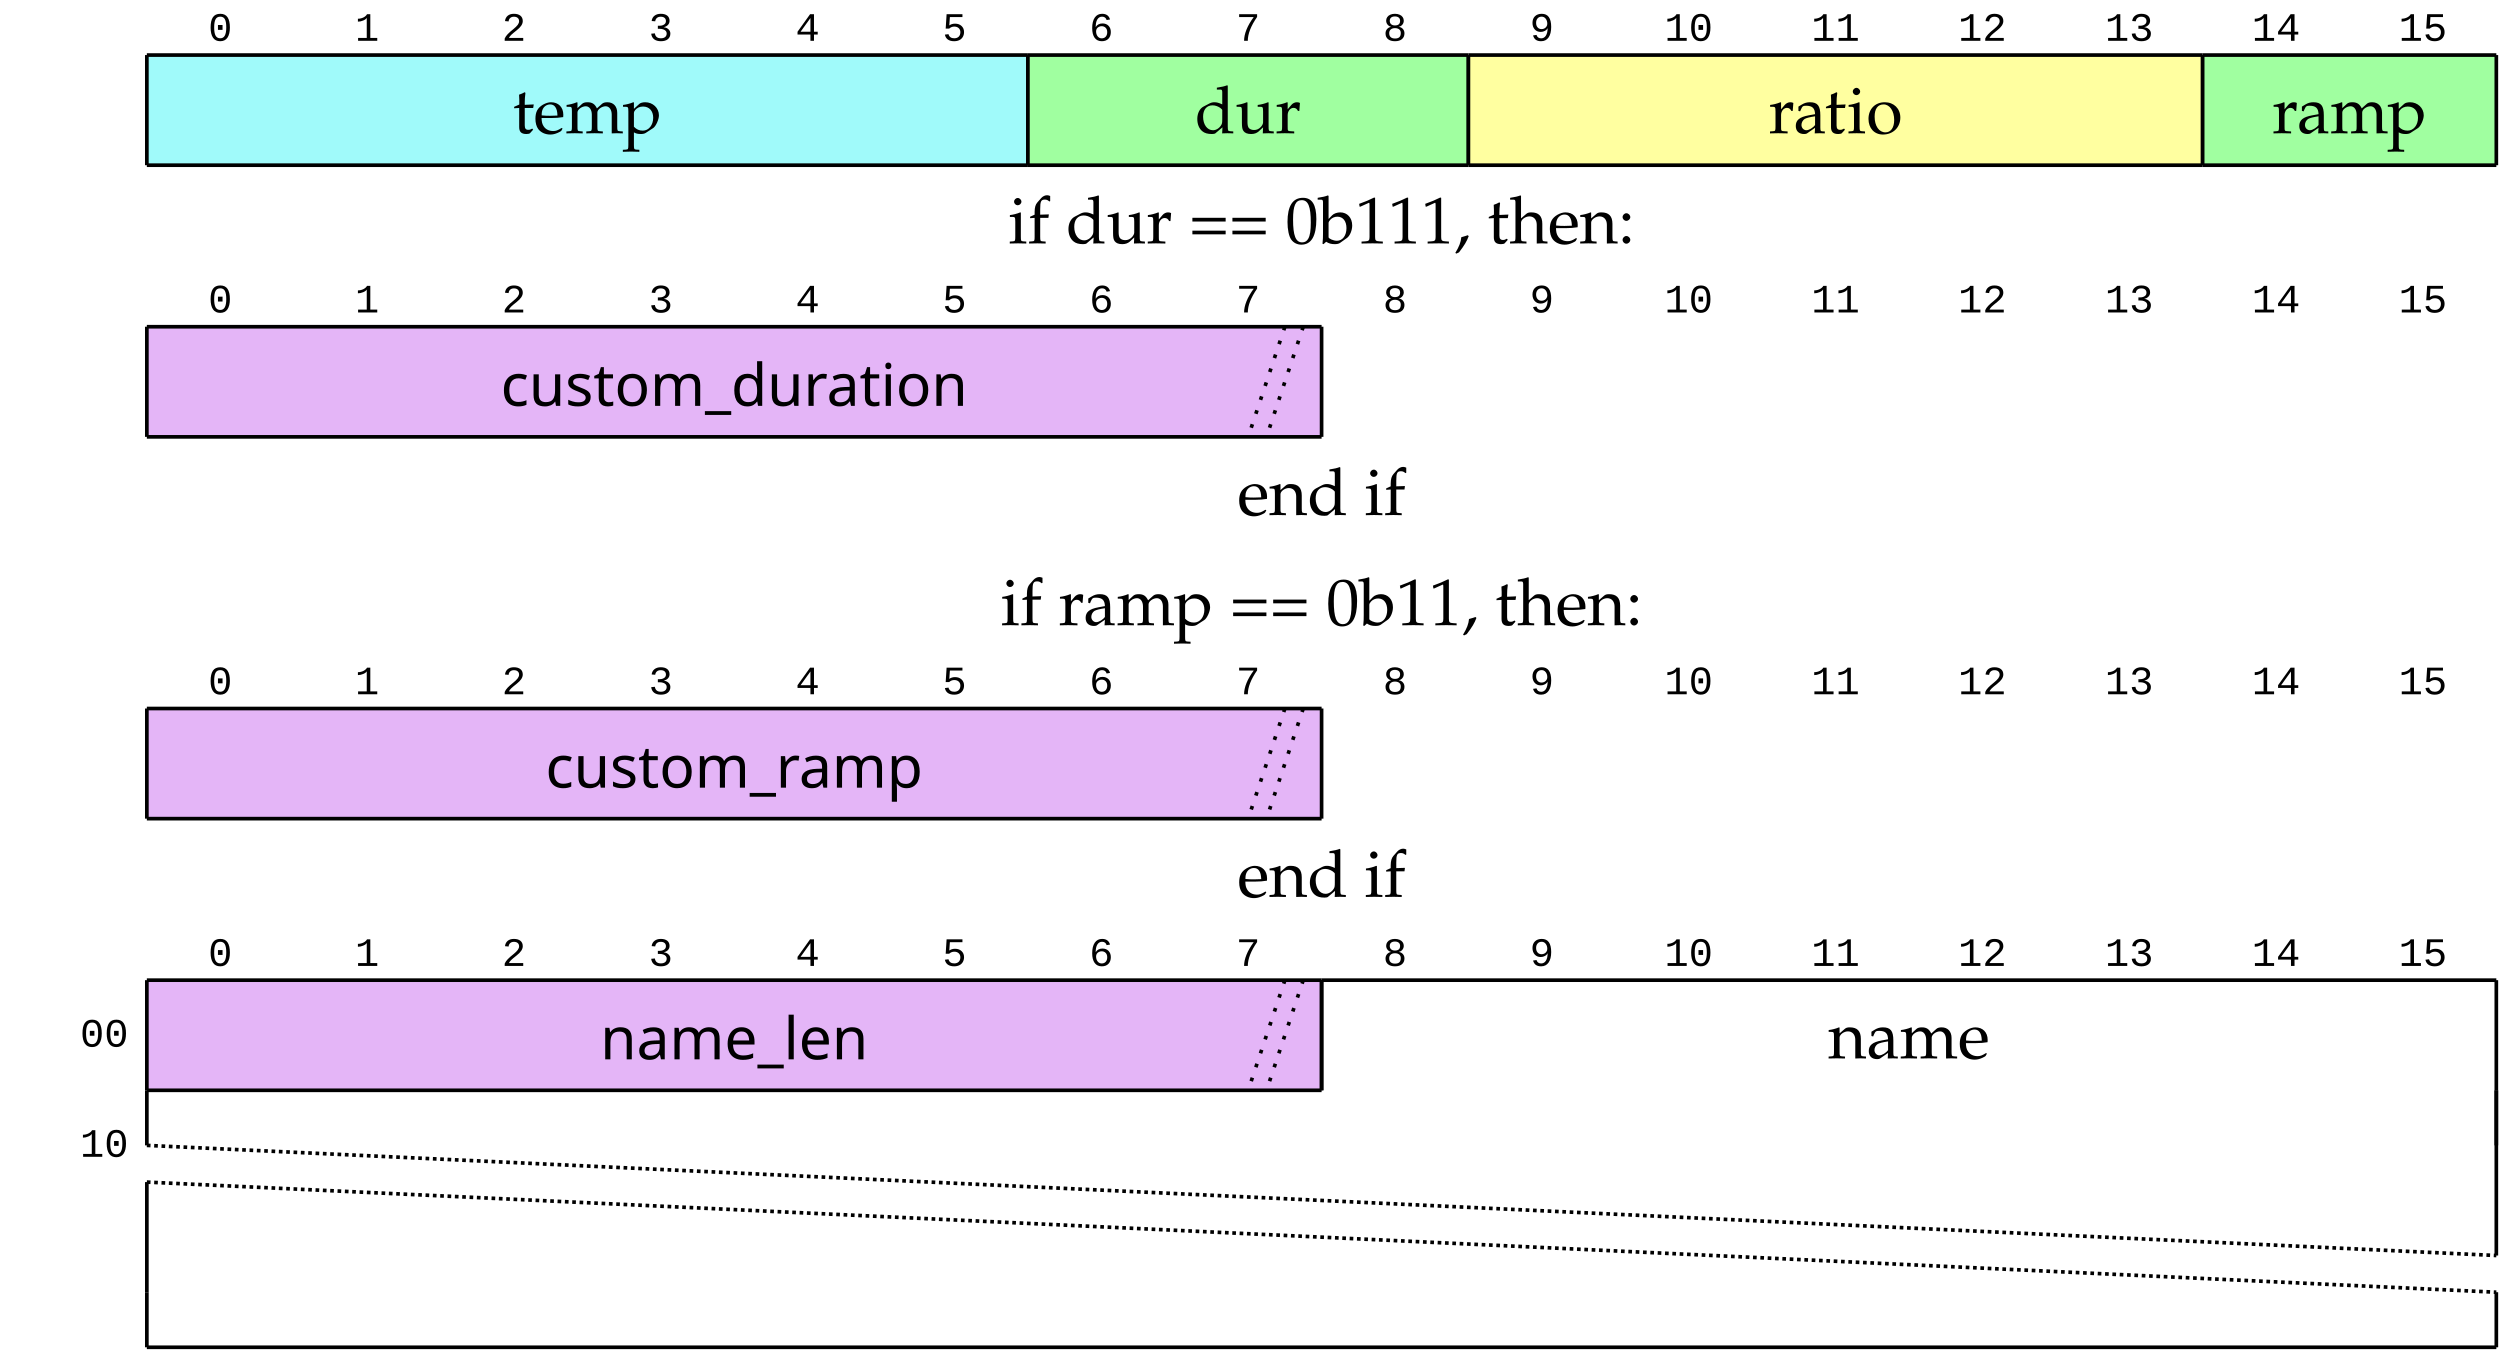
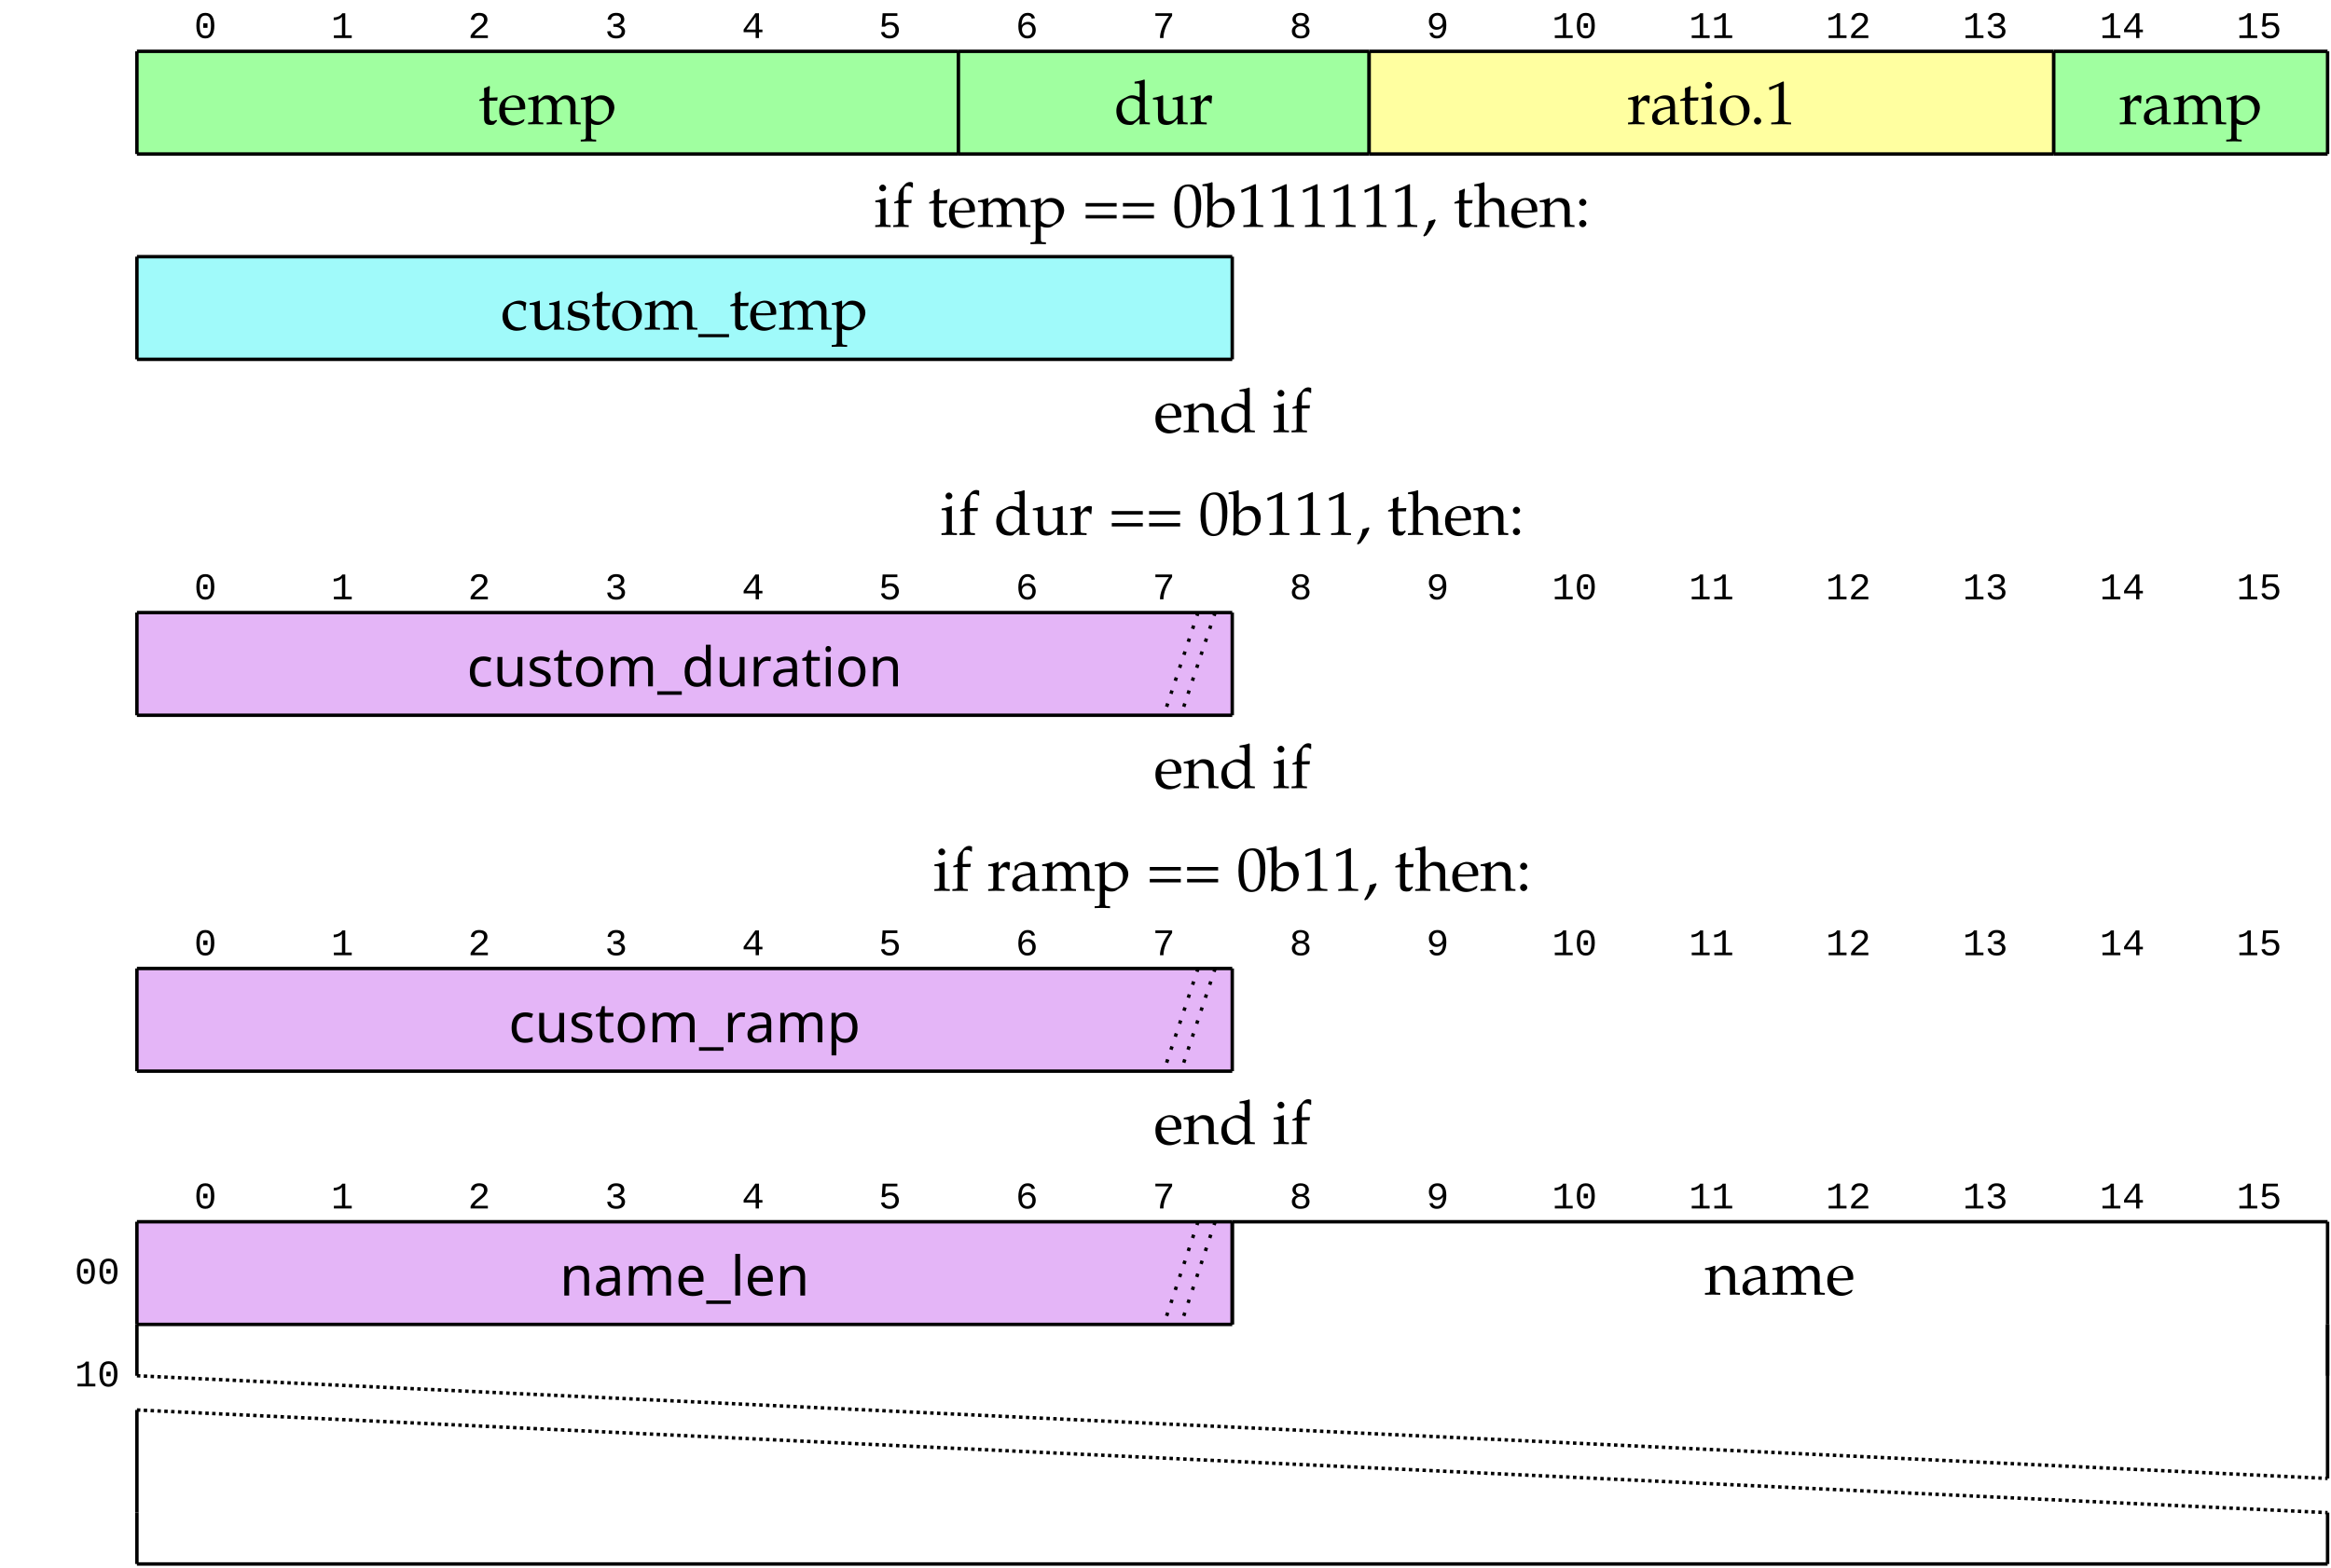
- <svg xmlns="http://www.w3.org/2000/svg" version="1.0" width="681" height="368" viewBox="0 0 681 368">
+ <svg xmlns="http://www.w3.org/2000/svg" version="1.0" width="681" height="458" viewBox="0 0 681 458">
  <text x="60" y="8" font-family="Courier New, monospace" font-size="11" dominant-baseline="middle" text-anchor="middle">0</text>
  <text x="100" y="8" font-family="Courier New, monospace" font-size="11" dominant-baseline="middle" text-anchor="middle">1</text>
  <text x="140" y="8" font-family="Courier New, monospace" font-size="11" dominant-baseline="middle" text-anchor="middle">2</text>
  <text x="180" y="8" font-family="Courier New, monospace" font-size="11" dominant-baseline="middle" text-anchor="middle">3</text>
  <text x="220" y="8" font-family="Courier New, monospace" font-size="11" dominant-baseline="middle" text-anchor="middle">4</text>
  <text x="260" y="8" font-family="Courier New, monospace" font-size="11" dominant-baseline="middle" text-anchor="middle">5</text>
  <text x="300" y="8" font-family="Courier New, monospace" font-size="11" dominant-baseline="middle" text-anchor="middle">6</text>
  <text x="340" y="8" font-family="Courier New, monospace" font-size="11" dominant-baseline="middle" text-anchor="middle">7</text>
  <text x="380" y="8" font-family="Courier New, monospace" font-size="11" dominant-baseline="middle" text-anchor="middle">8</text>
  <text x="420" y="8" font-family="Courier New, monospace" font-size="11" dominant-baseline="middle" text-anchor="middle">9</text>
  <text x="460" y="8" font-family="Courier New, monospace" font-size="11" dominant-baseline="middle" text-anchor="middle">10</text>
  <text x="500" y="8" font-family="Courier New, monospace" font-size="11" dominant-baseline="middle" text-anchor="middle">11</text>
  <text x="540" y="8" font-family="Courier New, monospace" font-size="11" dominant-baseline="middle" text-anchor="middle">12</text>
  <text x="580" y="8" font-family="Courier New, monospace" font-size="11" dominant-baseline="middle" text-anchor="middle">13</text>
  <text x="620" y="8" font-family="Courier New, monospace" font-size="11" dominant-baseline="middle" text-anchor="middle">14</text>
  <text x="660" y="8" font-family="Courier New, monospace" font-size="11" dominant-baseline="middle" text-anchor="middle">15</text>
-   <rect x="40" y="15" height="30" width="240" fill="#a0fafa" />
+   <rect x="40" y="15" height="30" width="240" fill="#a0ffa0" />
  <line x1="40" y1="15" x2="280" y2="15" stroke="#000000" stroke-width="1" />
  <line x1="40" y1="45" x2="280" y2="45" stroke="#000000" stroke-width="1" />
  <line x1="280" y1="15" x2="280" y2="45" stroke="#000000" stroke-width="1" />
  <line x1="40" y1="15" x2="40" y2="45" stroke="#000000" stroke-width="1" />
  <text font-size="18" font-family="Palatino, Georgia, Times New Roman, serif" x="160" y="31" text-anchor="middle" dominant-baseline="middle">temp</text>
  <rect x="280" y="15" height="30" width="120" fill="#a0ffa0" />
  <line x1="280" y1="15" x2="400" y2="15" stroke="#000000" stroke-width="1" />
  <line x1="280" y1="45" x2="400" y2="45" stroke="#000000" stroke-width="1" />
  <line x1="400" y1="15" x2="400" y2="45" stroke="#000000" stroke-width="1" />
  <line x1="280" y1="15" x2="280" y2="45" stroke="#000000" stroke-width="1" />
  <text font-size="18" font-family="Palatino, Georgia, Times New Roman, serif" x="340" y="31" text-anchor="middle" dominant-baseline="middle">dur</text>
  <rect x="400" y="15" height="30" width="200" fill="#ffffa0" />
  <line x1="400" y1="15" x2="600" y2="15" stroke="#000000" stroke-width="1" />
  <line x1="400" y1="45" x2="600" y2="45" stroke="#000000" stroke-width="1" />
  <line x1="600" y1="15" x2="600" y2="45" stroke="#000000" stroke-width="1" />
  <line x1="400" y1="15" x2="400" y2="45" stroke="#000000" stroke-width="1" />
-   <text font-size="18" font-family="Palatino, Georgia, Times New Roman, serif" x="500" y="31" text-anchor="middle" dominant-baseline="middle">ratio</text>
+   <text font-size="18" font-family="Palatino, Georgia, Times New Roman, serif" x="500" y="31" text-anchor="middle" dominant-baseline="middle">ratio.1</text>
  <rect x="600" y="15" height="30" width="80" fill="#a0ffa0" />
  <line x1="600" y1="15" x2="680" y2="15" stroke="#000000" stroke-width="1" />
  <line x1="600" y1="45" x2="680" y2="45" stroke="#000000" stroke-width="1" />
  <line x1="680" y1="15" x2="680" y2="45" stroke="#000000" stroke-width="1" />
  <line x1="600" y1="15" x2="600" y2="45" stroke="#000000" stroke-width="1" />
  <text font-size="18" font-family="Palatino, Georgia, Times New Roman, serif" x="640" y="31" text-anchor="middle" dominant-baseline="middle">ramp</text>
-   <text font-size="18" font-family="Palatino, Georgia, Times New Roman, serif" x="360" y="61" text-anchor="middle" dominant-baseline="middle">if dur == 0b111, then:</text>
-   <text x="60" y="82" font-family="Courier New, monospace" font-size="11" dominant-baseline="middle" text-anchor="middle">0</text>
-   <text x="100" y="82" font-family="Courier New, monospace" font-size="11" dominant-baseline="middle" text-anchor="middle">1</text>
-   <text x="140" y="82" font-family="Courier New, monospace" font-size="11" dominant-baseline="middle" text-anchor="middle">2</text>
-   <text x="180" y="82" font-family="Courier New, monospace" font-size="11" dominant-baseline="middle" text-anchor="middle">3</text>
-   <text x="220" y="82" font-family="Courier New, monospace" font-size="11" dominant-baseline="middle" text-anchor="middle">4</text>
-   <text x="260" y="82" font-family="Courier New, monospace" font-size="11" dominant-baseline="middle" text-anchor="middle">5</text>
-   <text x="300" y="82" font-family="Courier New, monospace" font-size="11" dominant-baseline="middle" text-anchor="middle">6</text>
-   <text x="340" y="82" font-family="Courier New, monospace" font-size="11" dominant-baseline="middle" text-anchor="middle">7</text>
-   <text x="380" y="82" font-family="Courier New, monospace" font-size="11" dominant-baseline="middle" text-anchor="middle">8</text>
-   <text x="420" y="82" font-family="Courier New, monospace" font-size="11" dominant-baseline="middle" text-anchor="middle">9</text>
-   <text x="460" y="82" font-family="Courier New, monospace" font-size="11" dominant-baseline="middle" text-anchor="middle">10</text>
-   <text x="500" y="82" font-family="Courier New, monospace" font-size="11" dominant-baseline="middle" text-anchor="middle">11</text>
-   <text x="540" y="82" font-family="Courier New, monospace" font-size="11" dominant-baseline="middle" text-anchor="middle">12</text>
-   <text x="580" y="82" font-family="Courier New, monospace" font-size="11" dominant-baseline="middle" text-anchor="middle">13</text>
-   <text x="620" y="82" font-family="Courier New, monospace" font-size="11" dominant-baseline="middle" text-anchor="middle">14</text>
-   <text x="660" y="82" font-family="Courier New, monospace" font-size="11" dominant-baseline="middle" text-anchor="middle">15</text>
-   <rect x="40" y="89" height="30" width="320" fill="#e4b5f7" />
-   <line x1="40" y1="89" x2="360" y2="89" stroke="#000000" stroke-width="1" />
-   <line x1="40" y1="119" x2="360" y2="119" stroke="#000000" stroke-width="1" />
-   <line x1="360" y1="89" x2="360" y2="119" stroke="#000000" stroke-width="1" />
-   <line x1="40" y1="89" x2="40" y2="119" stroke="#000000" stroke-width="1" />
-   <text y="105" text-anchor="middle" font-size="16" dominant-baseline="middle" x="200" font-family="sans-serif">custom_duration</text>
-   <line stroke-dasharray="1,3" x1="355" y1="89" x2="345" y2="119" stroke="#000000" stroke-width="1" />
-   <line stroke-dasharray="1,3" x1="350" y1="89" x2="340" y2="119" stroke="#000000" stroke-width="1" />
-   <text font-size="18" font-family="Palatino, Georgia, Times New Roman, serif" x="360" y="135" text-anchor="middle" dominant-baseline="middle">end if</text>
-   <text font-size="18" font-family="Palatino, Georgia, Times New Roman, serif" x="360" y="165" text-anchor="middle" dominant-baseline="middle">if ramp == 0b11, then:</text>
-   <text x="60" y="186" font-family="Courier New, monospace" font-size="11" dominant-baseline="middle" text-anchor="middle">0</text>
-   <text x="100" y="186" font-family="Courier New, monospace" font-size="11" dominant-baseline="middle" text-anchor="middle">1</text>
-   <text x="140" y="186" font-family="Courier New, monospace" font-size="11" dominant-baseline="middle" text-anchor="middle">2</text>
-   <text x="180" y="186" font-family="Courier New, monospace" font-size="11" dominant-baseline="middle" text-anchor="middle">3</text>
-   <text x="220" y="186" font-family="Courier New, monospace" font-size="11" dominant-baseline="middle" text-anchor="middle">4</text>
-   <text x="260" y="186" font-family="Courier New, monospace" font-size="11" dominant-baseline="middle" text-anchor="middle">5</text>
-   <text x="300" y="186" font-family="Courier New, monospace" font-size="11" dominant-baseline="middle" text-anchor="middle">6</text>
-   <text x="340" y="186" font-family="Courier New, monospace" font-size="11" dominant-baseline="middle" text-anchor="middle">7</text>
-   <text x="380" y="186" font-family="Courier New, monospace" font-size="11" dominant-baseline="middle" text-anchor="middle">8</text>
-   <text x="420" y="186" font-family="Courier New, monospace" font-size="11" dominant-baseline="middle" text-anchor="middle">9</text>
-   <text x="460" y="186" font-family="Courier New, monospace" font-size="11" dominant-baseline="middle" text-anchor="middle">10</text>
-   <text x="500" y="186" font-family="Courier New, monospace" font-size="11" dominant-baseline="middle" text-anchor="middle">11</text>
-   <text x="540" y="186" font-family="Courier New, monospace" font-size="11" dominant-baseline="middle" text-anchor="middle">12</text>
-   <text x="580" y="186" font-family="Courier New, monospace" font-size="11" dominant-baseline="middle" text-anchor="middle">13</text>
-   <text x="620" y="186" font-family="Courier New, monospace" font-size="11" dominant-baseline="middle" text-anchor="middle">14</text>
-   <text x="660" y="186" font-family="Courier New, monospace" font-size="11" dominant-baseline="middle" text-anchor="middle">15</text>
-   <rect x="40" y="193" height="30" width="320" fill="#e4b5f7" />
-   <line x1="40" y1="193" x2="360" y2="193" stroke="#000000" stroke-width="1" />
-   <line x1="40" y1="223" x2="360" y2="223" stroke="#000000" stroke-width="1" />
-   <line x1="360" y1="193" x2="360" y2="223" stroke="#000000" stroke-width="1" />
-   <line x1="40" y1="193" x2="40" y2="223" stroke="#000000" stroke-width="1" />
-   <text y="209" text-anchor="middle" font-size="16" dominant-baseline="middle" x="200" font-family="sans-serif">custom_ramp</text>
-   <line stroke-dasharray="1,3" x1="355" y1="193" x2="345" y2="223" stroke="#000000" stroke-width="1" />
-   <line stroke-dasharray="1,3" x1="350" y1="193" x2="340" y2="223" stroke="#000000" stroke-width="1" />
-   <text font-size="18" font-family="Palatino, Georgia, Times New Roman, serif" x="360" y="239" text-anchor="middle" dominant-baseline="middle">end if</text>
-   <text x="60" y="260" font-family="Courier New, monospace" font-size="11" dominant-baseline="middle" text-anchor="middle">0</text>
-   <text x="100" y="260" font-family="Courier New, monospace" font-size="11" dominant-baseline="middle" text-anchor="middle">1</text>
-   <text x="140" y="260" font-family="Courier New, monospace" font-size="11" dominant-baseline="middle" text-anchor="middle">2</text>
-   <text x="180" y="260" font-family="Courier New, monospace" font-size="11" dominant-baseline="middle" text-anchor="middle">3</text>
-   <text x="220" y="260" font-family="Courier New, monospace" font-size="11" dominant-baseline="middle" text-anchor="middle">4</text>
-   <text x="260" y="260" font-family="Courier New, monospace" font-size="11" dominant-baseline="middle" text-anchor="middle">5</text>
-   <text x="300" y="260" font-family="Courier New, monospace" font-size="11" dominant-baseline="middle" text-anchor="middle">6</text>
-   <text x="340" y="260" font-family="Courier New, monospace" font-size="11" dominant-baseline="middle" text-anchor="middle">7</text>
-   <text x="380" y="260" font-family="Courier New, monospace" font-size="11" dominant-baseline="middle" text-anchor="middle">8</text>
-   <text x="420" y="260" font-family="Courier New, monospace" font-size="11" dominant-baseline="middle" text-anchor="middle">9</text>
-   <text x="460" y="260" font-family="Courier New, monospace" font-size="11" dominant-baseline="middle" text-anchor="middle">10</text>
-   <text x="500" y="260" font-family="Courier New, monospace" font-size="11" dominant-baseline="middle" text-anchor="middle">11</text>
-   <text x="540" y="260" font-family="Courier New, monospace" font-size="11" dominant-baseline="middle" text-anchor="middle">12</text>
-   <text x="580" y="260" font-family="Courier New, monospace" font-size="11" dominant-baseline="middle" text-anchor="middle">13</text>
-   <text x="620" y="260" font-family="Courier New, monospace" font-size="11" dominant-baseline="middle" text-anchor="middle">14</text>
-   <text x="660" y="260" font-family="Courier New, monospace" font-size="11" dominant-baseline="middle" text-anchor="middle">15</text>
-   <rect x="40" y="267" height="30" width="320" fill="#e4b5f7" />
-   <line x1="40" y1="267" x2="360" y2="267" stroke="#000000" stroke-width="1" />
-   <line x1="40" y1="297" x2="360" y2="297" stroke="#000000" stroke-width="1" />
-   <line x1="360" y1="267" x2="360" y2="297" stroke="#000000" stroke-width="1" />
-   <line x1="40" y1="267" x2="40" y2="297" stroke="#000000" stroke-width="1" />
-   <text y="283" text-anchor="middle" font-size="16" dominant-baseline="middle" x="200" font-family="sans-serif">name_len</text>
-   <line stroke-dasharray="1,3" x1="355" y1="267" x2="345" y2="297" stroke="#000000" stroke-width="1" />
-   <line stroke-dasharray="1,3" x1="350" y1="267" x2="340" y2="297" stroke="#000000" stroke-width="1" />
-   <line x1="360" y1="267" x2="680" y2="267" stroke="#000000" stroke-width="1" />
-   <line x1="680" y1="267" x2="680" y2="297" stroke="#000000" stroke-width="1" />
-   <line x1="360" y1="267" x2="360" y2="297" stroke="#000000" stroke-width="1" />
-   <text font-size="18" font-family="Palatino, Georgia, Times New Roman, serif" x="520" y="283" text-anchor="middle" dominant-baseline="middle">name</text>
-   <text font-size="11" font-family="Courier New, monospace" font-style="normal" dominant-baseline="middle" x="35" y="282" text-anchor="end">00</text>
-   <text font-size="11" font-family="Courier New, monospace" font-style="normal" dominant-baseline="middle" x="35" y="312" text-anchor="end">10</text>
-   <line x1="40" y1="297" x2="40" y2="312" stroke="#000000" stroke-width="1" />
-   <line x1="680" y1="297" x2="680" y2="312" stroke="#000000" stroke-width="1" />
-   <line stroke-dasharray="1,1" x1="40" y1="312" x2="680" y2="342" stroke="#000000" stroke-width="1" />
-   <line x1="680" y1="297" x2="680" y2="342" stroke="#000000" stroke-width="1" />
-   <line stroke-dasharray="1,1" x1="40" y1="322" x2="680" y2="352" stroke="#000000" stroke-width="1" />
-   <line x1="40" y1="322" x2="40" y2="352" stroke="#000000" stroke-width="1" />
-   <line x1="40" y1="352" x2="40" y2="367" stroke="#000000" stroke-width="1" />
-   <line x1="680" y1="352" x2="680" y2="367" stroke="#000000" stroke-width="1" />
-   <text font-size="11" font-family="Palatino, Georgia, Times New Roman, serif" font-style="italic" dominant-baseline="middle" x="35" y="382" text-anchor="end">i+<tspan font-size="11" font-family="Courier New, monospace" font-style="normal" dominant-baseline="middle">00</tspan>
+   <text font-size="18" font-family="Palatino, Georgia, Times New Roman, serif" x="360" y="61" text-anchor="middle" dominant-baseline="middle">if temp == 0b111111, then:</text>
+   <rect x="40" y="75" height="30" width="320" fill="#a0fafa" />
+   <line x1="40" y1="75" x2="360" y2="75" stroke="#000000" stroke-width="1" />
+   <line x1="40" y1="105" x2="360" y2="105" stroke="#000000" stroke-width="1" />
+   <line x1="360" y1="75" x2="360" y2="105" stroke="#000000" stroke-width="1" />
+   <line x1="40" y1="75" x2="40" y2="105" stroke="#000000" stroke-width="1" />
+   <text font-size="18" font-family="Palatino, Georgia, Times New Roman, serif" x="200" y="91" text-anchor="middle" dominant-baseline="middle">custom_temp</text>
+   <text font-size="18" font-family="Palatino, Georgia, Times New Roman, serif" x="360" y="121" text-anchor="middle" dominant-baseline="middle">end if</text>
+   <text font-size="18" font-family="Palatino, Georgia, Times New Roman, serif" x="360" y="151" text-anchor="middle" dominant-baseline="middle">if dur == 0b111, then:</text>
+   <text x="60" y="172" font-family="Courier New, monospace" font-size="11" dominant-baseline="middle" text-anchor="middle">0</text>
+   <text x="100" y="172" font-family="Courier New, monospace" font-size="11" dominant-baseline="middle" text-anchor="middle">1</text>
+   <text x="140" y="172" font-family="Courier New, monospace" font-size="11" dominant-baseline="middle" text-anchor="middle">2</text>
+   <text x="180" y="172" font-family="Courier New, monospace" font-size="11" dominant-baseline="middle" text-anchor="middle">3</text>
+   <text x="220" y="172" font-family="Courier New, monospace" font-size="11" dominant-baseline="middle" text-anchor="middle">4</text>
+   <text x="260" y="172" font-family="Courier New, monospace" font-size="11" dominant-baseline="middle" text-anchor="middle">5</text>
+   <text x="300" y="172" font-family="Courier New, monospace" font-size="11" dominant-baseline="middle" text-anchor="middle">6</text>
+   <text x="340" y="172" font-family="Courier New, monospace" font-size="11" dominant-baseline="middle" text-anchor="middle">7</text>
+   <text x="380" y="172" font-family="Courier New, monospace" font-size="11" dominant-baseline="middle" text-anchor="middle">8</text>
+   <text x="420" y="172" font-family="Courier New, monospace" font-size="11" dominant-baseline="middle" text-anchor="middle">9</text>
+   <text x="460" y="172" font-family="Courier New, monospace" font-size="11" dominant-baseline="middle" text-anchor="middle">10</text>
+   <text x="500" y="172" font-family="Courier New, monospace" font-size="11" dominant-baseline="middle" text-anchor="middle">11</text>
+   <text x="540" y="172" font-family="Courier New, monospace" font-size="11" dominant-baseline="middle" text-anchor="middle">12</text>
+   <text x="580" y="172" font-family="Courier New, monospace" font-size="11" dominant-baseline="middle" text-anchor="middle">13</text>
+   <text x="620" y="172" font-family="Courier New, monospace" font-size="11" dominant-baseline="middle" text-anchor="middle">14</text>
+   <text x="660" y="172" font-family="Courier New, monospace" font-size="11" dominant-baseline="middle" text-anchor="middle">15</text>
+   <rect x="40" y="179" height="30" width="320" fill="#e4b5f7" />
+   <line x1="40" y1="179" x2="360" y2="179" stroke="#000000" stroke-width="1" />
+   <line x1="40" y1="209" x2="360" y2="209" stroke="#000000" stroke-width="1" />
+   <line x1="360" y1="179" x2="360" y2="209" stroke="#000000" stroke-width="1" />
+   <line x1="40" y1="179" x2="40" y2="209" stroke="#000000" stroke-width="1" />
+   <text y="195" text-anchor="middle" font-size="16" dominant-baseline="middle" x="200" font-family="sans-serif">custom_duration</text>
+   <line stroke-dasharray="1,3" x1="355" y1="179" x2="345" y2="209" stroke="#000000" stroke-width="1" />
+   <line stroke-dasharray="1,3" x1="350" y1="179" x2="340" y2="209" stroke="#000000" stroke-width="1" />
+   <text font-size="18" font-family="Palatino, Georgia, Times New Roman, serif" x="360" y="225" text-anchor="middle" dominant-baseline="middle">end if</text>
+   <text font-size="18" font-family="Palatino, Georgia, Times New Roman, serif" x="360" y="255" text-anchor="middle" dominant-baseline="middle">if ramp == 0b11, then:</text>
+   <text x="60" y="276" font-family="Courier New, monospace" font-size="11" dominant-baseline="middle" text-anchor="middle">0</text>
+   <text x="100" y="276" font-family="Courier New, monospace" font-size="11" dominant-baseline="middle" text-anchor="middle">1</text>
+   <text x="140" y="276" font-family="Courier New, monospace" font-size="11" dominant-baseline="middle" text-anchor="middle">2</text>
+   <text x="180" y="276" font-family="Courier New, monospace" font-size="11" dominant-baseline="middle" text-anchor="middle">3</text>
+   <text x="220" y="276" font-family="Courier New, monospace" font-size="11" dominant-baseline="middle" text-anchor="middle">4</text>
+   <text x="260" y="276" font-family="Courier New, monospace" font-size="11" dominant-baseline="middle" text-anchor="middle">5</text>
+   <text x="300" y="276" font-family="Courier New, monospace" font-size="11" dominant-baseline="middle" text-anchor="middle">6</text>
+   <text x="340" y="276" font-family="Courier New, monospace" font-size="11" dominant-baseline="middle" text-anchor="middle">7</text>
+   <text x="380" y="276" font-family="Courier New, monospace" font-size="11" dominant-baseline="middle" text-anchor="middle">8</text>
+   <text x="420" y="276" font-family="Courier New, monospace" font-size="11" dominant-baseline="middle" text-anchor="middle">9</text>
+   <text x="460" y="276" font-family="Courier New, monospace" font-size="11" dominant-baseline="middle" text-anchor="middle">10</text>
+   <text x="500" y="276" font-family="Courier New, monospace" font-size="11" dominant-baseline="middle" text-anchor="middle">11</text>
+   <text x="540" y="276" font-family="Courier New, monospace" font-size="11" dominant-baseline="middle" text-anchor="middle">12</text>
+   <text x="580" y="276" font-family="Courier New, monospace" font-size="11" dominant-baseline="middle" text-anchor="middle">13</text>
+   <text x="620" y="276" font-family="Courier New, monospace" font-size="11" dominant-baseline="middle" text-anchor="middle">14</text>
+   <text x="660" y="276" font-family="Courier New, monospace" font-size="11" dominant-baseline="middle" text-anchor="middle">15</text>
+   <rect x="40" y="283" height="30" width="320" fill="#e4b5f7" />
+   <line x1="40" y1="283" x2="360" y2="283" stroke="#000000" stroke-width="1" />
+   <line x1="40" y1="313" x2="360" y2="313" stroke="#000000" stroke-width="1" />
+   <line x1="360" y1="283" x2="360" y2="313" stroke="#000000" stroke-width="1" />
+   <line x1="40" y1="283" x2="40" y2="313" stroke="#000000" stroke-width="1" />
+   <text y="299" text-anchor="middle" font-size="16" dominant-baseline="middle" x="200" font-family="sans-serif">custom_ramp</text>
+   <line stroke-dasharray="1,3" x1="355" y1="283" x2="345" y2="313" stroke="#000000" stroke-width="1" />
+   <line stroke-dasharray="1,3" x1="350" y1="283" x2="340" y2="313" stroke="#000000" stroke-width="1" />
+   <text font-size="18" font-family="Palatino, Georgia, Times New Roman, serif" x="360" y="329" text-anchor="middle" dominant-baseline="middle">end if</text>
+   <text x="60" y="350" font-family="Courier New, monospace" font-size="11" dominant-baseline="middle" text-anchor="middle">0</text>
+   <text x="100" y="350" font-family="Courier New, monospace" font-size="11" dominant-baseline="middle" text-anchor="middle">1</text>
+   <text x="140" y="350" font-family="Courier New, monospace" font-size="11" dominant-baseline="middle" text-anchor="middle">2</text>
+   <text x="180" y="350" font-family="Courier New, monospace" font-size="11" dominant-baseline="middle" text-anchor="middle">3</text>
+   <text x="220" y="350" font-family="Courier New, monospace" font-size="11" dominant-baseline="middle" text-anchor="middle">4</text>
+   <text x="260" y="350" font-family="Courier New, monospace" font-size="11" dominant-baseline="middle" text-anchor="middle">5</text>
+   <text x="300" y="350" font-family="Courier New, monospace" font-size="11" dominant-baseline="middle" text-anchor="middle">6</text>
+   <text x="340" y="350" font-family="Courier New, monospace" font-size="11" dominant-baseline="middle" text-anchor="middle">7</text>
+   <text x="380" y="350" font-family="Courier New, monospace" font-size="11" dominant-baseline="middle" text-anchor="middle">8</text>
+   <text x="420" y="350" font-family="Courier New, monospace" font-size="11" dominant-baseline="middle" text-anchor="middle">9</text>
+   <text x="460" y="350" font-family="Courier New, monospace" font-size="11" dominant-baseline="middle" text-anchor="middle">10</text>
+   <text x="500" y="350" font-family="Courier New, monospace" font-size="11" dominant-baseline="middle" text-anchor="middle">11</text>
+   <text x="540" y="350" font-family="Courier New, monospace" font-size="11" dominant-baseline="middle" text-anchor="middle">12</text>
+   <text x="580" y="350" font-family="Courier New, monospace" font-size="11" dominant-baseline="middle" text-anchor="middle">13</text>
+   <text x="620" y="350" font-family="Courier New, monospace" font-size="11" dominant-baseline="middle" text-anchor="middle">14</text>
+   <text x="660" y="350" font-family="Courier New, monospace" font-size="11" dominant-baseline="middle" text-anchor="middle">15</text>
+   <rect x="40" y="357" height="30" width="320" fill="#e4b5f7" />
+   <line x1="40" y1="357" x2="360" y2="357" stroke="#000000" stroke-width="1" />
+   <line x1="40" y1="387" x2="360" y2="387" stroke="#000000" stroke-width="1" />
+   <line x1="360" y1="357" x2="360" y2="387" stroke="#000000" stroke-width="1" />
+   <line x1="40" y1="357" x2="40" y2="387" stroke="#000000" stroke-width="1" />
+   <text y="373" text-anchor="middle" font-size="16" dominant-baseline="middle" x="200" font-family="sans-serif">name_len</text>
+   <line stroke-dasharray="1,3" x1="355" y1="357" x2="345" y2="387" stroke="#000000" stroke-width="1" />
+   <line stroke-dasharray="1,3" x1="350" y1="357" x2="340" y2="387" stroke="#000000" stroke-width="1" />
+   <line x1="360" y1="357" x2="680" y2="357" stroke="#000000" stroke-width="1" />
+   <line x1="680" y1="357" x2="680" y2="387" stroke="#000000" stroke-width="1" />
+   <line x1="360" y1="357" x2="360" y2="387" stroke="#000000" stroke-width="1" />
+   <text font-size="18" font-family="Palatino, Georgia, Times New Roman, serif" x="520" y="373" text-anchor="middle" dominant-baseline="middle">name</text>
+   <text font-size="11" font-family="Courier New, monospace" font-style="normal" dominant-baseline="middle" x="35" y="372" text-anchor="end">00</text>
+   <text font-size="11" font-family="Courier New, monospace" font-style="normal" dominant-baseline="middle" x="35" y="402" text-anchor="end">10</text>
+   <line x1="40" y1="387" x2="40" y2="402" stroke="#000000" stroke-width="1" />
+   <line x1="680" y1="387" x2="680" y2="402" stroke="#000000" stroke-width="1" />
+   <line stroke-dasharray="1,1" x1="40" y1="402" x2="680" y2="432" stroke="#000000" stroke-width="1" />
+   <line x1="680" y1="387" x2="680" y2="432" stroke="#000000" stroke-width="1" />
+   <line stroke-dasharray="1,1" x1="40" y1="412" x2="680" y2="442" stroke="#000000" stroke-width="1" />
+   <line x1="40" y1="412" x2="40" y2="442" stroke="#000000" stroke-width="1" />
+   <line x1="40" y1="442" x2="40" y2="457" stroke="#000000" stroke-width="1" />
+   <line x1="680" y1="442" x2="680" y2="457" stroke="#000000" stroke-width="1" />
+   <text font-size="11" font-family="Palatino, Georgia, Times New Roman, serif" font-style="italic" dominant-baseline="middle" x="35" y="472" text-anchor="end">i+<tspan font-size="11" font-family="Courier New, monospace" font-style="normal" dominant-baseline="middle">00</tspan>
  </text>
-   <line x1="40" y1="367" x2="680" y2="367" stroke="#000000" stroke-width="1" />
+   <line x1="40" y1="457" x2="680" y2="457" stroke="#000000" stroke-width="1" />
</svg>
